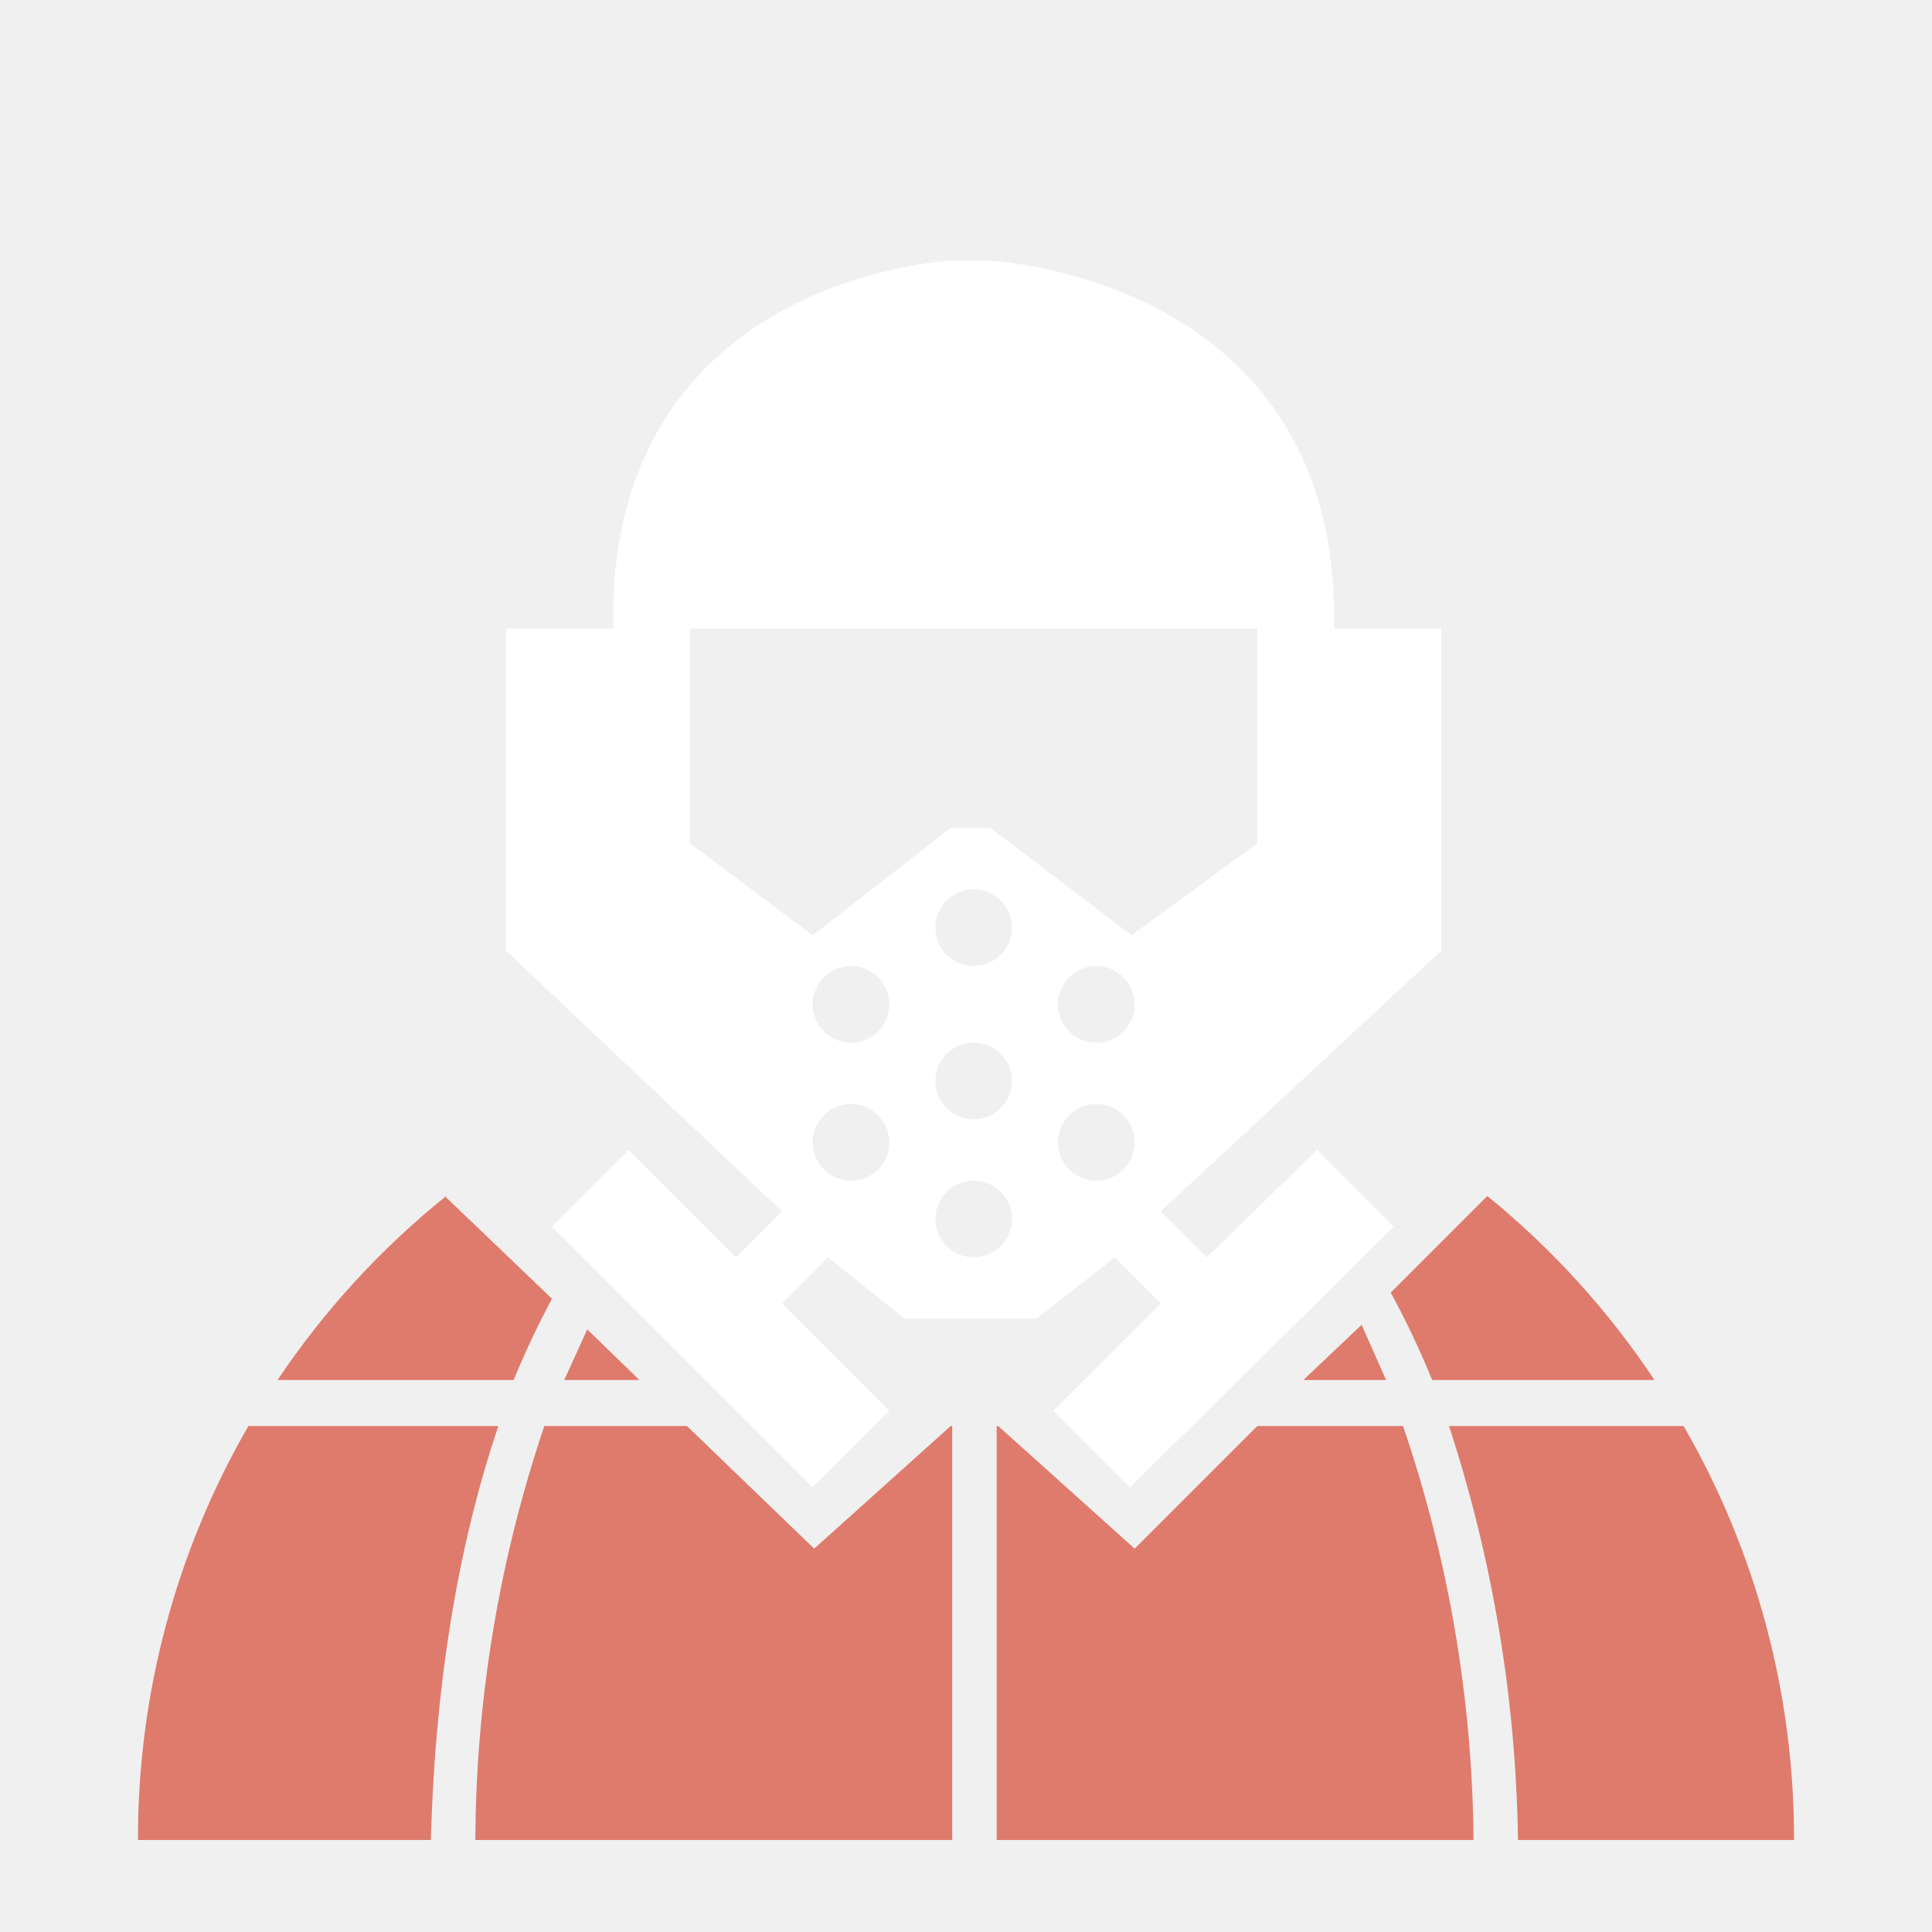
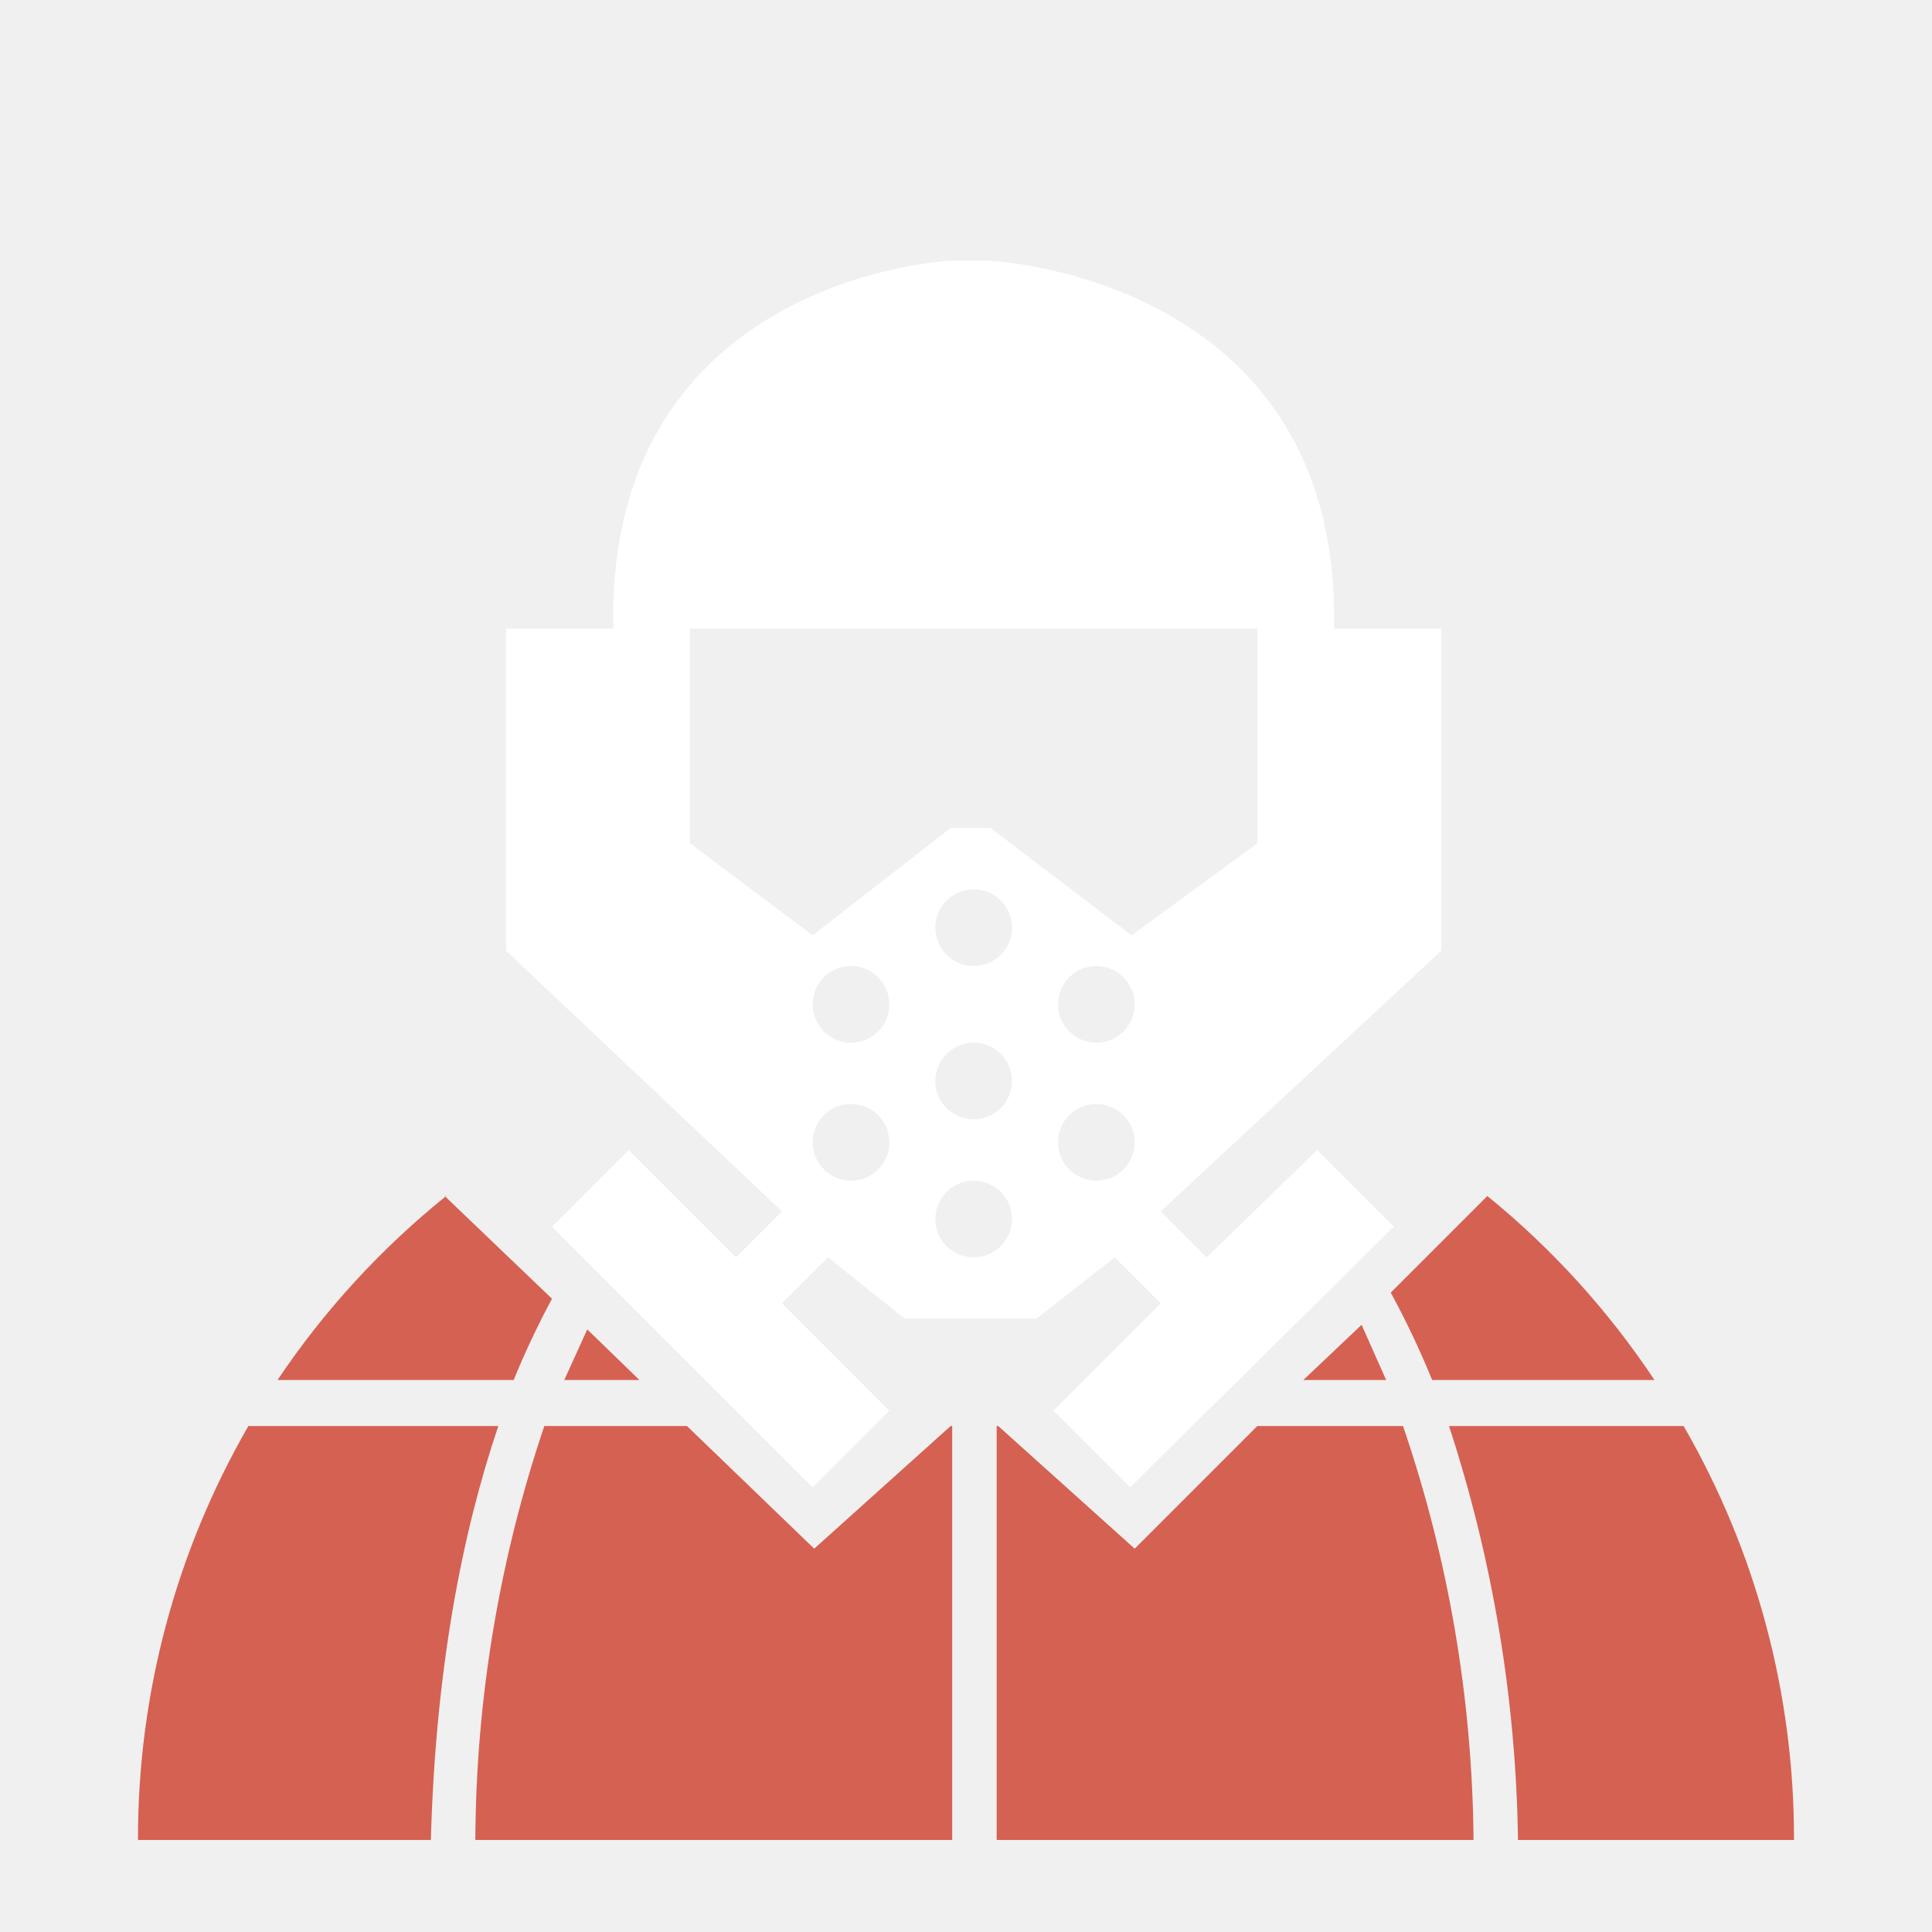
<svg xmlns="http://www.w3.org/2000/svg" width="126px" height="126px" viewBox="0 0 126 126" fill="#fff">
-   <path fill="#de7b6c" d="M99 120a91 91 0 0 0-4.5-27h15.3a53.7 53.7 0 0 1 7.2 27H99Zm-8.3-35.7L97 78a54 54 0 0 1 10.9 12H93.4a55.8 55.8 0 0 0-2.7-5.7ZM29 78l7 6.7a56 56 0 0 0-2.5 5.3H18.1a54 54 0 0 1 11-12Zm-1 42H9a53.7 53.7 0 0 1 7.2-27h16.3c-2.4 7.1-4.1 16-4.4 27ZM63 174a53.7 53.7 0 0 1-32.6-11h65.2A53.7 53.7 0 0 1 63 174Zm33-54H65V93h.1l8.9 8 8-8h9.5a85.5 85.5 0 0 1 4.6 27ZM35.6 93h9.2l8.3 8 8.9-8h.1v27H31a85.5 85.5 0 0 1 4.5-27Zm1.2-3 1.5-3.3 3.4 3.3h-5Zm52-3.6 1.6 3.6H85Z" />
+   <path fill="#D56152" d="M99 120a91 91 0 0 0-4.5-27h15.3a53.7 53.7 0 0 1 7.2 27H99Zm-8.3-35.7L97 78a54 54 0 0 1 10.9 12H93.4a55.8 55.8 0 0 0-2.7-5.7ZM29 78l7 6.7a56 56 0 0 0-2.5 5.3H18.1a54 54 0 0 1 11-12Zm-1 42H9a53.7 53.7 0 0 1 7.2-27h16.3c-2.4 7.1-4.1 16-4.4 27ZM63 174a53.7 53.7 0 0 1-32.6-11h65.2A53.7 53.7 0 0 1 63 174Zm33-54H65V93h.1l8.9 8 8-8h9.5a85.5 85.5 0 0 1 4.6 27ZM35.6 93h9.2l8.3 8 8.9-8h.1v27H31a85.5 85.5 0 0 1 4.5-27Zm1.2-3 1.5-3.3 3.4 3.3h-5Zm52-3.6 1.6 3.6H85Z" />
  <path d="m75.7 79 3 3 7.2-7 5 5-17.2 17-5-5 7-7-3-3-5.1 4H59l-5-4-3 3 7 7-5 5-17-17 5-5 7 7 3-3-18-17V41h7c-.5-23 22-24 22-24h2.5S87.5 18 87 41H94v21Zm-4.2-2a2.5 2.5 0 1 0-2.5-2.5 2.5 2.5 0 0 0 2.5 2.5Zm0-9a2.5 2.5 0 1 0-2.5-2.5 2.5 2.5 0 0 0 2.5 2.5Zm-8 14a2.5 2.5 0 1 0-2.5-2.5 2.5 2.5 0 0 0 2.5 2.5Zm0-9a2.5 2.5 0 1 0-2.5-2.5 2.5 2.5 0 0 0 2.5 2.5Zm0-10a2.5 2.5 0 1 0-2.5-2.5 2.5 2.5 0 0 0 2.5 2.5Zm-8 14a2.5 2.5 0 1 0-2.5-2.5 2.5 2.5 0 0 0 2.5 2.5Zm0-9a2.5 2.5 0 1 0-2.5-2.5 2.5 2.5 0 0 0 2.5 2.5ZM82 41H45v14l8 6 9-7h2.6l9.2 7 8.2-6V41Z" />
</svg>
